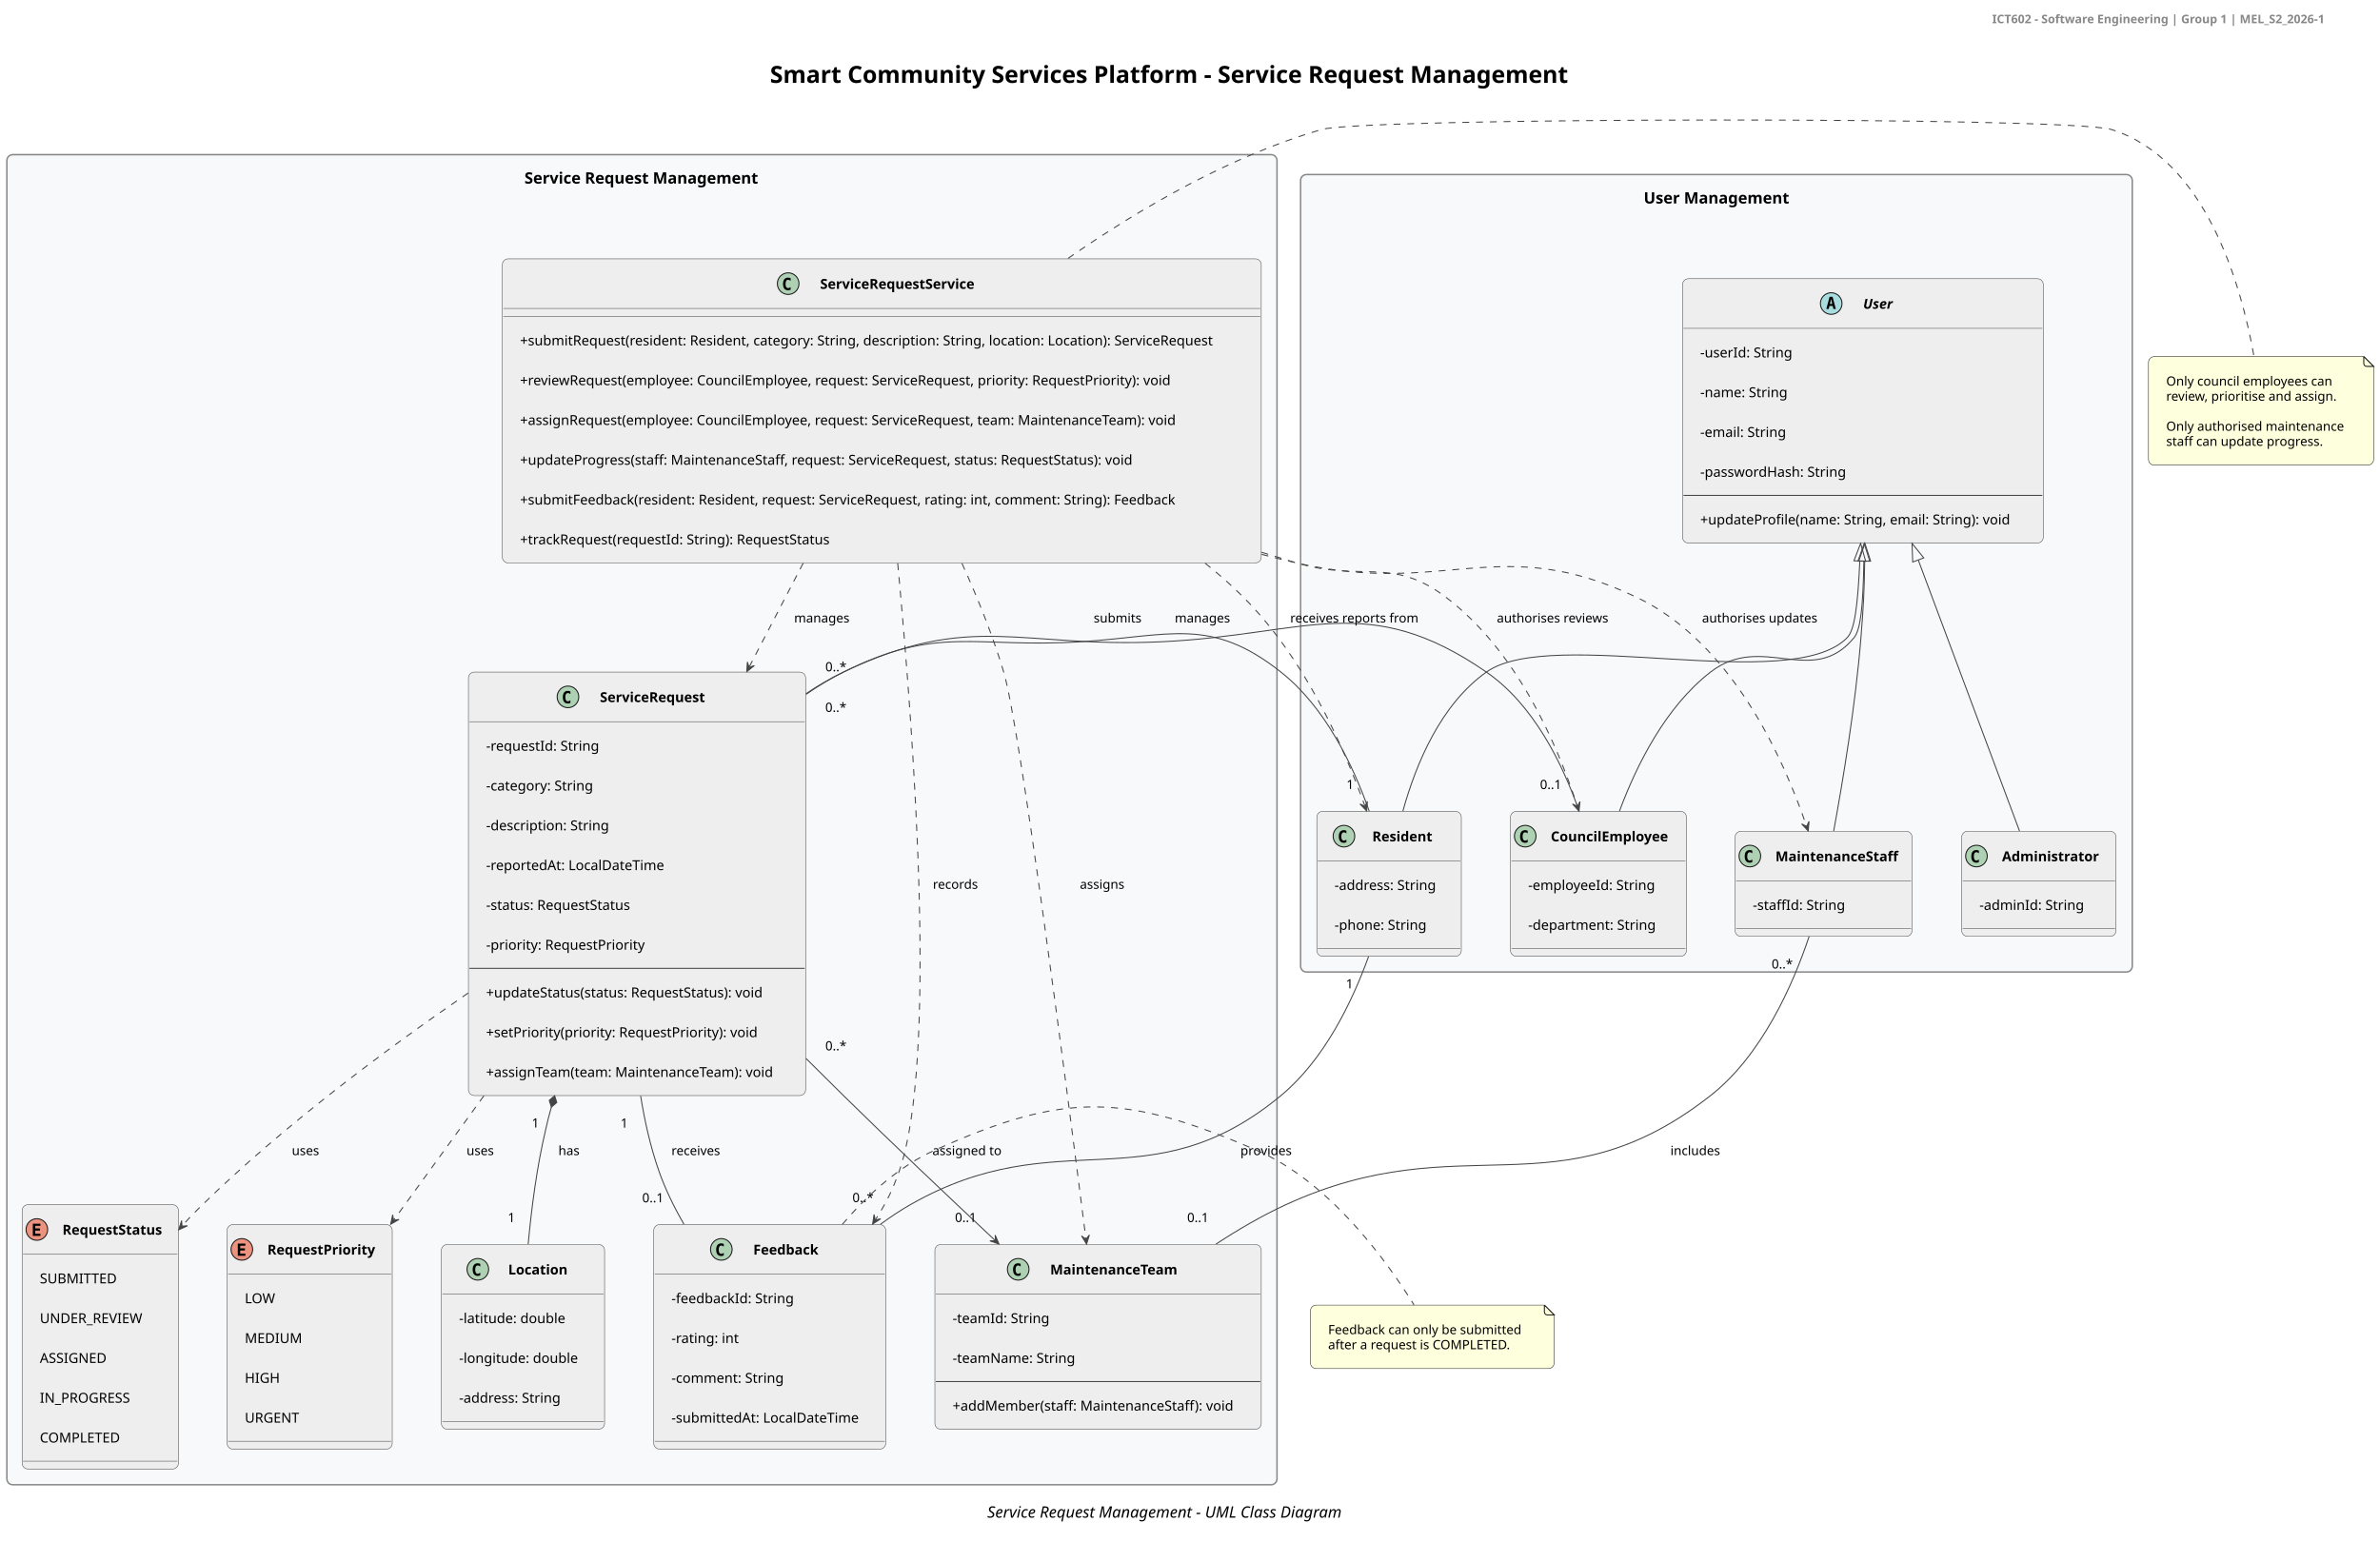
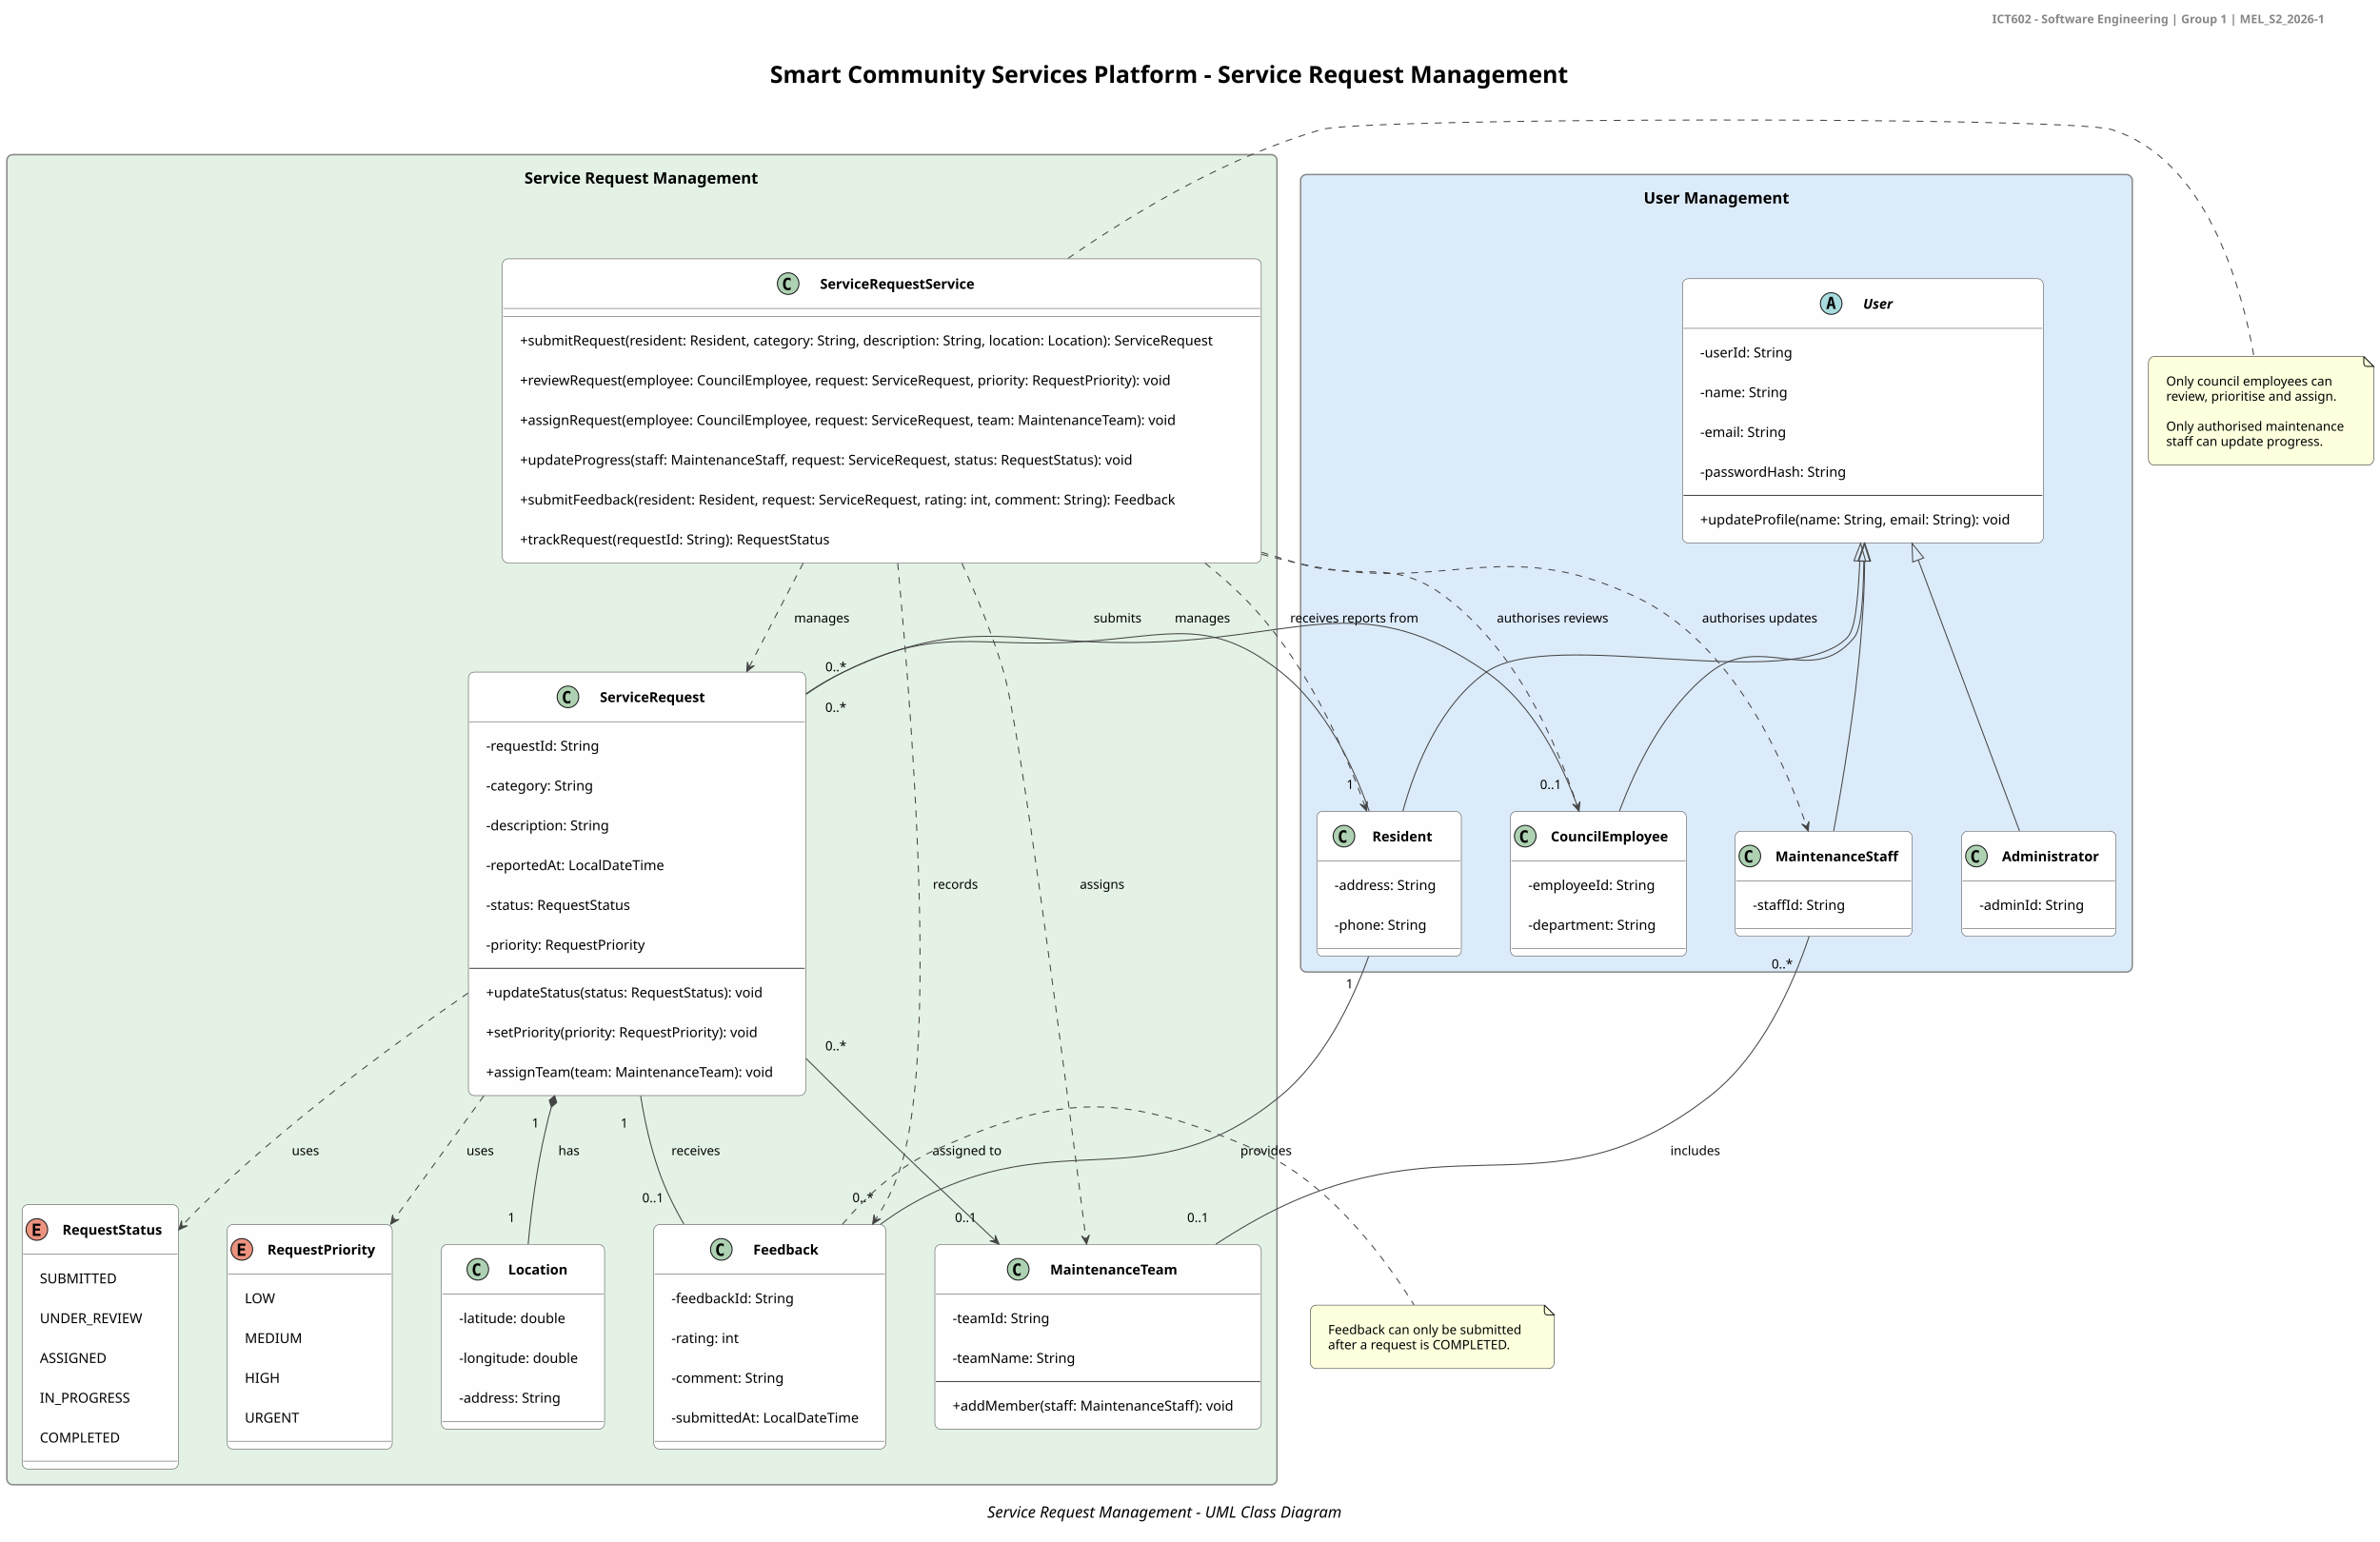
<svg xmlns="http://www.w3.org/2000/svg" contentStyleType="text/css" height="1568px" preserveAspectRatio="none" style="width:2421px;height:1568px;background:#FFFFFF;" version="1.1" viewBox="0 0 2421 1568" width="2421px" zoomAndPan="magnify">
  <defs />
  <g>
    <text fill="#888888" font-family="sans-serif" font-size="12" font-weight="bold" lengthAdjust="spacing" textLength="369" x="2026.5" y="23.602">ICT602 - Software Engineering | Group 1 | MEL_S2_2026-1</text>
    <text fill="#000000" font-family="sans-serif" font-size="24" font-weight="bold" lengthAdjust="spacing" textLength="841" x="783.25" y="84.336">Smart Community Services Platform - Service Request Management</text>
    <g id="cluster_User Management">
-       <rect fill="#F8F9FA" height="811.35" rx="6" ry="6" style="stroke:#888888;stroke-width:1.5;" width="846" x="1323" y="177.568" />
+       <rect fill="#DCEBFA" height="811.35" rx="6" ry="6" style="stroke:#888888;stroke-width:1.5;" width="846" x="1323" y="177.568" />
      <text fill="#000000" font-family="sans-serif" font-size="16" font-weight="bold" lengthAdjust="spacing" textLength="148" x="1672" y="207.037">User Management</text>
    </g>
    <g id="cluster_Service Request Management">
-       <rect fill="#F8F9FA" height="1353.23" rx="6" ry="6" style="stroke:#888888;stroke-width:1.5;" width="1292" x="7" y="157.328" />
+       <rect fill="#E3F2E5" height="1353.23" rx="6" ry="6" style="stroke:#888888;stroke-width:1.5;" width="1292" x="7" y="157.328" />
      <text fill="#000000" font-family="sans-serif" font-size="16" font-weight="bold" lengthAdjust="spacing" textLength="239" x="533.5" y="186.797">Service Request Management</text>
    </g>
    <g id="elem_User">
-       <rect codeLine="3" fill="#EEEEEE" height="268.93" id="User" rx="6" ry="6" style="stroke:#444444;stroke-width:0.5;" width="367" x="1711.5" y="283.568" />
+       <rect codeLine="3" fill="#FEFEFE" height="268.93" id="User" rx="6" ry="6" style="stroke:#444444;stroke-width:0.5;" width="367" x="1711.5" y="283.568" />
      <ellipse cx="1862.75" cy="308.813" fill="#A9DCDF" rx="11" ry="11" style="stroke:#181818;stroke-width:1.0;" />
      <path d="M1862.613,304.161 L1861.459,309.233 L1863.775,309.233 Z M1861.119,301.92 L1864.116,301.92 L1867.461,314.313 L1865.012,314.313 L1864.248,311.25 L1860.97,311.25 L1860.223,314.313 L1857.774,314.313 Z " fill="#000000" />
      <text fill="#000000" font-family="sans-serif" font-size="14" font-style="italic" font-weight="bold" lengthAdjust="spacing" textLength="32" x="1895.25" y="314.104">User</text>
      <line style="stroke:#444444;stroke-width:0.5;" x1="1712.5" x2="2077.5" y1="334.057" y2="334.057" />
      <text fill="#000000" font-family="sans-serif" font-size="14" lengthAdjust="spacing" textLength="100" x="1729.5" y="363.592">-userId: String</text>
      <text fill="#000000" font-family="sans-serif" font-size="14" lengthAdjust="spacing" textLength="95" x="1729.5" y="404.08">-name: String</text>
      <text fill="#000000" font-family="sans-serif" font-size="14" lengthAdjust="spacing" textLength="94" x="1729.5" y="444.568">-email: String</text>
      <text fill="#000000" font-family="sans-serif" font-size="14" lengthAdjust="spacing" textLength="157" x="1729.5" y="485.057">-passwordHash: String</text>
      <line style="stroke:#444444;stroke-width:1.0;" x1="1712.5" x2="2077.5" y1="504.01" y2="504.01" />
      <text fill="#000000" font-family="sans-serif" font-size="14" lengthAdjust="spacing" textLength="331" x="1729.5" y="533.545">+updateProfile(name: String, email: String): void</text>
    </g>
    <g id="elem_Resident">
-       <rect codeLine="12" fill="#EEEEEE" height="147.465" id="Resident" rx="6" ry="6" style="stroke:#444444;stroke-width:0.5;" width="147" x="1339.5" y="825.458" />
+       <rect codeLine="12" fill="#FEFEFE" height="147.465" id="Resident" rx="6" ry="6" style="stroke:#444444;stroke-width:0.5;" width="147" x="1339.5" y="825.458" />
      <ellipse cx="1367.1" cy="850.703" fill="#ADD1B2" rx="11" ry="11" style="stroke:#181818;stroke-width:1.0;" />
      <path d="M1369.573,856.846 Q1368.992,857.144 1368.353,857.294 Q1367.714,857.443 1367.008,857.443 Q1364.501,857.443 1363.181,855.791 Q1361.862,854.14 1361.862,851.019 Q1361.862,847.889 1363.181,846.237 Q1364.501,844.585 1367.008,844.585 Q1367.714,844.585 1368.361,844.735 Q1369.009,844.884 1369.573,845.183 L1369.573,847.906 Q1368.942,847.325 1368.349,847.055 Q1367.755,846.785 1367.124,846.785 Q1365.78,846.785 1365.095,847.852 Q1364.41,848.918 1364.41,851.019 Q1364.41,853.11 1365.095,854.177 Q1365.78,855.244 1367.124,855.244 Q1367.755,855.244 1368.349,854.974 Q1368.942,854.704 1369.573,854.123 Z " fill="#000000" />
      <text fill="#000000" font-family="sans-serif" font-size="14" font-weight="bold" lengthAdjust="spacing" textLength="63" x="1395.9" y="855.994">Resident</text>
      <line style="stroke:#444444;stroke-width:0.5;" x1="1340.5" x2="1485.5" y1="875.947" y2="875.947" />
      <text fill="#000000" font-family="sans-serif" font-size="14" lengthAdjust="spacing" textLength="111" x="1357.5" y="905.482">-address: String</text>
      <text fill="#000000" font-family="sans-serif" font-size="14" lengthAdjust="spacing" textLength="101" x="1357.5" y="945.97">-phone: String</text>
      <line style="stroke:#444444;stroke-width:0.5;" x1="1340.5" x2="1485.5" y1="964.923" y2="964.923" />
    </g>
    <g id="elem_CouncilEmployee">
-       <rect codeLine="17" fill="#EEEEEE" height="147.465" id="CouncilEmployee" rx="6" ry="6" style="stroke:#444444;stroke-width:0.5;" width="179" x="1536.5" y="825.458" />
+       <rect codeLine="17" fill="#FEFEFE" height="147.465" id="CouncilEmployee" rx="6" ry="6" style="stroke:#444444;stroke-width:0.5;" width="179" x="1536.5" y="825.458" />
      <ellipse cx="1551.5" cy="850.703" fill="#ADD1B2" rx="11" ry="11" style="stroke:#181818;stroke-width:1.0;" />
      <path d="M1553.973,856.846 Q1553.392,857.144 1552.753,857.294 Q1552.114,857.443 1551.408,857.443 Q1548.901,857.443 1547.582,855.791 Q1546.262,854.14 1546.262,851.019 Q1546.262,847.889 1547.582,846.237 Q1548.901,844.585 1551.408,844.585 Q1552.114,844.585 1552.761,844.735 Q1553.409,844.884 1553.973,845.183 L1553.973,847.906 Q1553.342,847.325 1552.749,847.055 Q1552.155,846.785 1551.524,846.785 Q1550.18,846.785 1549.495,847.852 Q1548.81,848.918 1548.81,851.019 Q1548.81,853.11 1549.495,854.177 Q1550.18,855.244 1551.524,855.244 Q1552.155,855.244 1552.749,854.974 Q1553.342,854.704 1553.973,854.123 Z " fill="#000000" />
      <text fill="#000000" font-family="sans-serif" font-size="14" font-weight="bold" lengthAdjust="spacing" textLength="123" x="1577.5" y="855.994">CouncilEmployee</text>
      <line style="stroke:#444444;stroke-width:0.5;" x1="1537.5" x2="1714.5" y1="875.947" y2="875.947" />
      <text fill="#000000" font-family="sans-serif" font-size="14" lengthAdjust="spacing" textLength="136" x="1554.5" y="905.482">-employeeId: String</text>
      <text fill="#000000" font-family="sans-serif" font-size="14" lengthAdjust="spacing" textLength="137" x="1554.5" y="945.97">-department: String</text>
      <line style="stroke:#444444;stroke-width:0.5;" x1="1537.5" x2="1714.5" y1="964.923" y2="964.923" />
    </g>
    <g id="elem_MaintenanceStaff">
-       <rect codeLine="22" fill="#EEEEEE" height="106.977" id="MaintenanceStaff" rx="6" ry="6" style="stroke:#444444;stroke-width:0.5;" width="180" x="1765" y="845.698" />
+       <rect codeLine="22" fill="#FEFEFE" height="106.977" id="MaintenanceStaff" rx="6" ry="6" style="stroke:#444444;stroke-width:0.5;" width="180" x="1765" y="845.698" />
      <ellipse cx="1780" cy="870.943" fill="#ADD1B2" rx="11" ry="11" style="stroke:#181818;stroke-width:1.0;" />
      <path d="M1782.473,877.086 Q1781.892,877.385 1781.253,877.534 Q1780.614,877.683 1779.908,877.683 Q1777.401,877.683 1776.082,876.031 Q1774.762,874.38 1774.762,871.259 Q1774.762,868.129 1776.082,866.477 Q1777.401,864.825 1779.908,864.825 Q1780.614,864.825 1781.261,864.975 Q1781.909,865.124 1782.473,865.423 L1782.473,868.146 Q1781.842,867.565 1781.249,867.295 Q1780.655,867.025 1780.024,867.025 Q1778.68,867.025 1777.995,868.092 Q1777.31,869.158 1777.31,871.259 Q1777.31,873.35 1777.995,874.417 Q1778.68,875.484 1780.024,875.484 Q1780.655,875.484 1781.249,875.214 Q1781.842,874.944 1782.473,874.363 Z " fill="#000000" />
      <text fill="#000000" font-family="sans-serif" font-size="14" font-weight="bold" lengthAdjust="spacing" textLength="124" x="1806" y="876.234">MaintenanceStaff</text>
      <line style="stroke:#444444;stroke-width:0.5;" x1="1766" x2="1944" y1="896.187" y2="896.187" />
      <text fill="#000000" font-family="sans-serif" font-size="14" lengthAdjust="spacing" textLength="100" x="1783" y="925.722">-staffId: String</text>
      <line style="stroke:#444444;stroke-width:0.5;" x1="1766" x2="1944" y1="944.675" y2="944.675" />
    </g>
    <g id="elem_Administrator">
-       <rect codeLine="26" fill="#EEEEEE" height="106.977" id="Administrator" rx="6" ry="6" style="stroke:#444444;stroke-width:0.5;" width="157" x="1995.5" y="845.698" />
+       <rect codeLine="26" fill="#FEFEFE" height="106.977" id="Administrator" rx="6" ry="6" style="stroke:#444444;stroke-width:0.5;" width="157" x="1995.5" y="845.698" />
      <ellipse cx="2010.5" cy="870.943" fill="#ADD1B2" rx="11" ry="11" style="stroke:#181818;stroke-width:1.0;" />
      <path d="M2012.973,877.086 Q2012.392,877.385 2011.753,877.534 Q2011.114,877.683 2010.408,877.683 Q2007.901,877.683 2006.582,876.031 Q2005.262,874.38 2005.262,871.259 Q2005.262,868.129 2006.582,866.477 Q2007.901,864.825 2010.408,864.825 Q2011.114,864.825 2011.761,864.975 Q2012.409,865.124 2012.973,865.423 L2012.973,868.146 Q2012.342,867.565 2011.749,867.295 Q2011.155,867.025 2010.524,867.025 Q2009.18,867.025 2008.495,868.092 Q2007.81,869.158 2007.81,871.259 Q2007.81,873.35 2008.495,874.417 Q2009.18,875.484 2010.524,875.484 Q2011.155,875.484 2011.749,875.214 Q2012.342,874.944 2012.973,874.363 Z " fill="#000000" />
      <text fill="#000000" font-family="sans-serif" font-size="14" font-weight="bold" lengthAdjust="spacing" textLength="101" x="2036.5" y="876.234">Administrator</text>
      <line style="stroke:#444444;stroke-width:0.5;" x1="1996.5" x2="2151.5" y1="896.187" y2="896.187" />
      <text fill="#000000" font-family="sans-serif" font-size="14" lengthAdjust="spacing" textLength="113" x="2013.5" y="925.722">-adminId: String</text>
      <line style="stroke:#444444;stroke-width:0.5;" x1="1996.5" x2="2151.5" y1="944.675" y2="944.675" />
    </g>
    <g id="elem_ServiceRequest">
-       <rect codeLine="3" fill="#EEEEEE" height="430.883" id="ServiceRequest" rx="6" ry="6" style="stroke:#444444;stroke-width:0.5;" width="343" x="476.5" y="683.748" />
+       <rect codeLine="3" fill="#FEFEFE" height="430.883" id="ServiceRequest" rx="6" ry="6" style="stroke:#444444;stroke-width:0.5;" width="343" x="476.5" y="683.748" />
      <ellipse cx="577.75" cy="708.993" fill="#ADD1B2" rx="11" ry="11" style="stroke:#181818;stroke-width:1.0;" />
      <path d="M580.223,715.136 Q579.642,715.434 579.003,715.584 Q578.364,715.733 577.658,715.733 Q575.151,715.733 573.832,714.081 Q572.512,712.43 572.512,709.308 Q572.512,706.179 573.832,704.527 Q575.151,702.875 577.658,702.875 Q578.364,702.875 579.011,703.025 Q579.659,703.174 580.223,703.473 L580.223,706.196 Q579.592,705.615 578.999,705.345 Q578.405,705.075 577.774,705.075 Q576.43,705.075 575.745,706.142 Q575.06,707.208 575.06,709.308 Q575.06,711.4 575.745,712.467 Q576.43,713.534 577.774,713.534 Q578.405,713.534 578.999,713.264 Q579.592,712.994 580.223,712.413 Z " fill="#000000" />
      <text fill="#000000" font-family="sans-serif" font-size="14" font-weight="bold" lengthAdjust="spacing" textLength="108" x="610.25" y="714.284">ServiceRequest</text>
      <line style="stroke:#444444;stroke-width:0.5;" x1="477.5" x2="818.5" y1="734.237" y2="734.237" />
      <text fill="#000000" font-family="sans-serif" font-size="14" lengthAdjust="spacing" textLength="122" x="494.5" y="763.772">-requestId: String</text>
      <text fill="#000000" font-family="sans-serif" font-size="14" lengthAdjust="spacing" textLength="116" x="494.5" y="804.26">-category: String</text>
      <text fill="#000000" font-family="sans-serif" font-size="14" lengthAdjust="spacing" textLength="134" x="494.5" y="844.748">-description: String</text>
      <text fill="#000000" font-family="sans-serif" font-size="14" lengthAdjust="spacing" textLength="191" x="494.5" y="885.237">-reportedAt: LocalDateTime</text>
      <text fill="#000000" font-family="sans-serif" font-size="14" lengthAdjust="spacing" textLength="154" x="494.5" y="925.725">-status: RequestStatus</text>
      <text fill="#000000" font-family="sans-serif" font-size="14" lengthAdjust="spacing" textLength="170" x="494.5" y="966.213">-priority: RequestPriority</text>
      <line style="stroke:#444444;stroke-width:1.0;" x1="477.5" x2="818.5" y1="985.166" y2="985.166" />
      <text fill="#000000" font-family="sans-serif" font-size="14" lengthAdjust="spacing" textLength="294" x="494.5" y="1014.702">+updateStatus(status: RequestStatus): void</text>
      <text fill="#000000" font-family="sans-serif" font-size="14" lengthAdjust="spacing" textLength="289" x="494.5" y="1055.19">+setPriority(priority: RequestPriority): void</text>
      <text fill="#000000" font-family="sans-serif" font-size="14" lengthAdjust="spacing" textLength="307" x="494.5" y="1095.678">+assignTeam(team: MaintenanceTeam): void</text>
    </g>
    <g id="elem_Location">
-       <rect codeLine="16" fill="#EEEEEE" height="187.953" id="Location" rx="6" ry="6" style="stroke:#444444;stroke-width:0.5;" width="166" x="449" y="1266.118" />
+       <rect codeLine="16" fill="#FEFEFE" height="187.953" id="Location" rx="6" ry="6" style="stroke:#444444;stroke-width:0.5;" width="166" x="449" y="1266.118" />
      <ellipse cx="486.05" cy="1291.363" fill="#ADD1B2" rx="11" ry="11" style="stroke:#181818;stroke-width:1.0;" />
      <path d="M488.523,1297.506 Q487.942,1297.804 487.303,1297.954 Q486.664,1298.103 485.958,1298.103 Q483.451,1298.103 482.132,1296.451 Q480.812,1294.8 480.812,1291.678 Q480.812,1288.549 482.132,1286.897 Q483.451,1285.245 485.958,1285.245 Q486.664,1285.245 487.311,1285.395 Q487.959,1285.544 488.523,1285.843 L488.523,1288.566 Q487.892,1287.985 487.299,1287.715 Q486.705,1287.445 486.074,1287.445 Q484.73,1287.445 484.045,1288.512 Q483.36,1289.578 483.36,1291.678 Q483.36,1293.77 484.045,1294.837 Q484.73,1295.904 486.074,1295.904 Q486.705,1295.904 487.299,1295.634 Q487.892,1295.364 488.523,1294.783 Z " fill="#000000" />
      <text fill="#000000" font-family="sans-serif" font-size="14" font-weight="bold" lengthAdjust="spacing" textLength="61" x="516.95" y="1296.654">Location</text>
      <line style="stroke:#444444;stroke-width:0.5;" x1="450" x2="614" y1="1316.607" y2="1316.607" />
      <text fill="#000000" font-family="sans-serif" font-size="14" lengthAdjust="spacing" textLength="116" x="467" y="1346.142">-latitude: double</text>
      <text fill="#000000" font-family="sans-serif" font-size="14" lengthAdjust="spacing" textLength="130" x="467" y="1386.63">-longitude: double</text>
      <text fill="#000000" font-family="sans-serif" font-size="14" lengthAdjust="spacing" textLength="111" x="467" y="1427.118">-address: String</text>
      <line style="stroke:#444444;stroke-width:0.5;" x1="450" x2="614" y1="1446.072" y2="1446.072" />
    </g>
    <g id="elem_MaintenanceTeam">
-       <rect codeLine="22" fill="#EEEEEE" height="187.953" id="MaintenanceTeam" rx="6" ry="6" style="stroke:#444444;stroke-width:0.5;" width="332" x="951" y="1266.118" />
+       <rect codeLine="22" fill="#FEFEFE" height="187.953" id="MaintenanceTeam" rx="6" ry="6" style="stroke:#444444;stroke-width:0.5;" width="332" x="951" y="1266.118" />
      <ellipse cx="1035.75" cy="1291.363" fill="#ADD1B2" rx="11" ry="11" style="stroke:#181818;stroke-width:1.0;" />
      <path d="M1038.223,1297.506 Q1037.642,1297.804 1037.003,1297.954 Q1036.364,1298.103 1035.658,1298.103 Q1033.151,1298.103 1031.832,1296.451 Q1030.512,1294.8 1030.512,1291.678 Q1030.512,1288.549 1031.832,1286.897 Q1033.151,1285.245 1035.658,1285.245 Q1036.364,1285.245 1037.011,1285.395 Q1037.659,1285.544 1038.223,1285.843 L1038.223,1288.566 Q1037.592,1287.985 1036.999,1287.715 Q1036.405,1287.445 1035.774,1287.445 Q1034.43,1287.445 1033.745,1288.512 Q1033.06,1289.578 1033.06,1291.678 Q1033.06,1293.77 1033.745,1294.837 Q1034.43,1295.904 1035.774,1295.904 Q1036.405,1295.904 1036.999,1295.634 Q1037.592,1295.364 1038.223,1294.783 Z " fill="#000000" />
      <text fill="#000000" font-family="sans-serif" font-size="14" font-weight="bold" lengthAdjust="spacing" textLength="130" x="1068.25" y="1296.654">MaintenanceTeam</text>
      <line style="stroke:#444444;stroke-width:0.5;" x1="952" x2="1282" y1="1316.607" y2="1316.607" />
      <text fill="#000000" font-family="sans-serif" font-size="14" lengthAdjust="spacing" textLength="104" x="969" y="1346.142">-teamId: String</text>
      <text fill="#000000" font-family="sans-serif" font-size="14" lengthAdjust="spacing" textLength="130" x="969" y="1386.63">-teamName: String</text>
      <line style="stroke:#444444;stroke-width:1.0;" x1="952" x2="1282" y1="1405.583" y2="1405.583" />
      <text fill="#000000" font-family="sans-serif" font-size="14" lengthAdjust="spacing" textLength="296" x="969" y="1435.118">+addMember(staff: MaintenanceStaff): void</text>
    </g>
    <g id="elem_Feedback">
-       <rect codeLine="29" fill="#EEEEEE" height="228.441" id="Feedback" rx="6" ry="6" style="stroke:#444444;stroke-width:0.5;" width="236" x="665" y="1245.868" />
+       <rect codeLine="29" fill="#FEFEFE" height="228.441" id="Feedback" rx="6" ry="6" style="stroke:#444444;stroke-width:0.5;" width="236" x="665" y="1245.868" />
      <ellipse cx="733.75" cy="1271.113" fill="#ADD1B2" rx="11" ry="11" style="stroke:#181818;stroke-width:1.0;" />
      <path d="M736.223,1277.256 Q735.642,1277.554 735.003,1277.704 Q734.364,1277.853 733.658,1277.853 Q731.151,1277.853 729.832,1276.201 Q728.512,1274.55 728.512,1271.428 Q728.512,1268.299 729.832,1266.647 Q731.151,1264.995 733.658,1264.995 Q734.364,1264.995 735.011,1265.145 Q735.659,1265.294 736.223,1265.593 L736.223,1268.316 Q735.592,1267.735 734.999,1267.465 Q734.405,1267.195 733.774,1267.195 Q732.43,1267.195 731.745,1268.262 Q731.06,1269.328 731.06,1271.428 Q731.06,1273.52 731.745,1274.587 Q732.43,1275.654 733.774,1275.654 Q734.405,1275.654 734.999,1275.384 Q735.592,1275.114 736.223,1274.533 Z " fill="#000000" />
      <text fill="#000000" font-family="sans-serif" font-size="14" font-weight="bold" lengthAdjust="spacing" textLength="66" x="766.25" y="1276.404">Feedback</text>
      <line style="stroke:#444444;stroke-width:0.5;" x1="666" x2="900" y1="1296.357" y2="1296.357" />
      <text fill="#000000" font-family="sans-serif" font-size="14" lengthAdjust="spacing" textLength="132" x="683" y="1325.892">-feedbackId: String</text>
      <text fill="#000000" font-family="sans-serif" font-size="14" lengthAdjust="spacing" textLength="75" x="683" y="1366.38">-rating: int</text>
      <text fill="#000000" font-family="sans-serif" font-size="14" lengthAdjust="spacing" textLength="121" x="683" y="1406.868">-comment: String</text>
      <text fill="#000000" font-family="sans-serif" font-size="14" lengthAdjust="spacing" textLength="200" x="683" y="1447.357">-submittedAt: LocalDateTime</text>
      <line style="stroke:#444444;stroke-width:0.5;" x1="666" x2="900" y1="1466.31" y2="1466.31" />
    </g>
    <g id="elem_ServiceRequestService">
-       <rect codeLine="36" fill="#EEEEEE" height="309.418" id="ServiceRequestService" rx="6" ry="6" style="stroke:#444444;stroke-width:0.5;" width="772" x="511" y="263.328" />
+       <rect codeLine="36" fill="#FEFEFE" height="309.418" id="ServiceRequestService" rx="6" ry="6" style="stroke:#444444;stroke-width:0.5;" width="772" x="511" y="263.328" />
      <ellipse cx="801.75" cy="288.573" fill="#ADD1B2" rx="11" ry="11" style="stroke:#181818;stroke-width:1.0;" />
      <path d="M804.223,294.716 Q803.642,295.014 803.003,295.164 Q802.364,295.313 801.658,295.313 Q799.151,295.313 797.832,293.661 Q796.512,292.01 796.512,288.889 Q796.512,285.759 797.832,284.107 Q799.151,282.455 801.658,282.455 Q802.364,282.455 803.011,282.605 Q803.659,282.754 804.223,283.053 L804.223,285.776 Q803.592,285.195 802.999,284.925 Q802.405,284.655 801.774,284.655 Q800.43,284.655 799.745,285.722 Q799.06,286.788 799.06,288.889 Q799.06,290.98 799.745,292.047 Q800.43,293.114 801.774,293.114 Q802.405,293.114 802.999,292.844 Q803.592,292.574 804.223,291.993 Z " fill="#000000" />
      <text fill="#000000" font-family="sans-serif" font-size="14" font-weight="bold" lengthAdjust="spacing" textLength="158" x="834.25" y="293.864">ServiceRequestService</text>
      <line style="stroke:#444444;stroke-width:0.5;" x1="512" x2="1282" y1="313.817" y2="313.817" />
      <line style="stroke:#444444;stroke-width:0.5;" x1="512" x2="1282" y1="321.817" y2="321.817" />
      <text fill="#000000" font-family="sans-serif" font-size="14" lengthAdjust="spacing" textLength="736" x="529" y="351.352">+submitRequest(resident: Resident, category: String, description: String, location: Location): ServiceRequest</text>
      <text fill="#000000" font-family="sans-serif" font-size="14" lengthAdjust="spacing" textLength="690" x="529" y="391.84">+reviewRequest(employee: CouncilEmployee, request: ServiceRequest, priority: RequestPriority): void</text>
      <text fill="#000000" font-family="sans-serif" font-size="14" lengthAdjust="spacing" textLength="695" x="529" y="432.328">+assignRequest(employee: CouncilEmployee, request: ServiceRequest, team: MaintenanceTeam): void</text>
      <text fill="#000000" font-family="sans-serif" font-size="14" lengthAdjust="spacing" textLength="647" x="529" y="472.817">+updateProgress(staff: MaintenanceStaff, request: ServiceRequest, status: RequestStatus): void</text>
      <text fill="#000000" font-family="sans-serif" font-size="14" lengthAdjust="spacing" textLength="696" x="529" y="513.305">+submitFeedback(resident: Resident, request: ServiceRequest, rating: int, comment: String): Feedback</text>
      <text fill="#000000" font-family="sans-serif" font-size="14" lengthAdjust="spacing" textLength="329" x="529" y="553.793">+trackRequest(requestId: String): RequestStatus</text>
    </g>
    <g id="elem_RequestStatus">
-       <rect codeLine="45" fill="#EEEEEE" height="268.93" id="RequestStatus" rx="6" ry="6" style="stroke:#444444;stroke-width:0.5;" width="159" x="22.5" y="1225.628" />
+       <rect codeLine="45" fill="#FEFEFE" height="268.93" id="RequestStatus" rx="6" ry="6" style="stroke:#444444;stroke-width:0.5;" width="159" x="22.5" y="1225.628" />
      <ellipse cx="37.5" cy="1250.873" fill="#EB937F" rx="11" ry="11" style="stroke:#181818;stroke-width:1.0;" />
      <path d="M41.114,1257.373 L33.395,1257.373 L33.395,1244.979 L41.114,1244.979 L41.114,1247.138 L35.843,1247.138 L35.843,1249.811 L40.616,1249.811 L40.616,1251.969 L35.843,1251.969 L35.843,1255.214 L41.114,1255.214 Z " fill="#000000" />
      <text fill="#000000" font-family="sans-serif" font-size="14" font-weight="bold" lengthAdjust="spacing" textLength="103" x="63.5" y="1256.164">RequestStatus</text>
      <line style="stroke:#444444;stroke-width:0.5;" x1="23.5" x2="180.5" y1="1276.117" y2="1276.117" />
      <text fill="#000000" font-family="sans-serif" font-size="14" lengthAdjust="spacing" textLength="78" x="40.5" y="1305.652">SUBMITTED</text>
      <text fill="#000000" font-family="sans-serif" font-size="14" lengthAdjust="spacing" textLength="104" x="40.5" y="1346.14">UNDER_REVIEW</text>
      <text fill="#000000" font-family="sans-serif" font-size="14" lengthAdjust="spacing" textLength="68" x="40.5" y="1386.628">ASSIGNED</text>
      <text fill="#000000" font-family="sans-serif" font-size="14" lengthAdjust="spacing" textLength="92" x="40.5" y="1427.117">IN_PROGRESS</text>
      <text fill="#000000" font-family="sans-serif" font-size="14" lengthAdjust="spacing" textLength="83" x="40.5" y="1467.605">COMPLETED</text>
      <line style="stroke:#444444;stroke-width:0.5;" x1="23.5" x2="180.5" y1="1486.558" y2="1486.558" />
    </g>
    <g id="elem_RequestPriority">
-       <rect codeLine="53" fill="#EEEEEE" height="228.441" id="RequestPriority" rx="6" ry="6" style="stroke:#444444;stroke-width:0.5;" width="168" x="231" y="1245.868" />
+       <rect codeLine="53" fill="#FEFEFE" height="228.441" id="RequestPriority" rx="6" ry="6" style="stroke:#444444;stroke-width:0.5;" width="168" x="231" y="1245.868" />
      <ellipse cx="246" cy="1271.113" fill="#EB937F" rx="11" ry="11" style="stroke:#181818;stroke-width:1.0;" />
      <path d="M249.614,1277.613 L241.894,1277.613 L241.894,1265.219 L249.614,1265.219 L249.614,1267.378 L244.343,1267.378 L244.343,1270.051 L249.116,1270.051 L249.116,1272.209 L244.343,1272.209 L244.343,1275.454 L249.614,1275.454 Z " fill="#000000" />
      <text fill="#000000" font-family="sans-serif" font-size="14" font-weight="bold" lengthAdjust="spacing" textLength="112" x="272" y="1276.404">RequestPriority</text>
      <line style="stroke:#444444;stroke-width:0.5;" x1="232" x2="398" y1="1296.357" y2="1296.357" />
      <text fill="#000000" font-family="sans-serif" font-size="14" lengthAdjust="spacing" textLength="30" x="249" y="1325.892">LOW</text>
      <text fill="#000000" font-family="sans-serif" font-size="14" lengthAdjust="spacing" textLength="56" x="249" y="1366.38">MEDIUM</text>
      <text fill="#000000" font-family="sans-serif" font-size="14" lengthAdjust="spacing" textLength="34" x="249" y="1406.868">HIGH</text>
      <text fill="#000000" font-family="sans-serif" font-size="14" lengthAdjust="spacing" textLength="56" x="249" y="1447.357">URGENT</text>
      <line style="stroke:#444444;stroke-width:0.5;" x1="232" x2="398" y1="1466.31" y2="1466.31" />
    </g>
    <g id="elem_GMN35">
      <path d="M1333,1333.778 L1333,1386.399 A6,6 0 0 0 1339,1392.399 L1575,1392.399 A6,6 0 0 0 1581,1386.399 L1581,1337.778 L1571,1327.778 L1339,1327.778 A6,6 0 0 0 1333,1333.778 " fill="#FEFFDD" style="stroke:#181818;stroke-width:0.5;" />
      <path d="M1571,1327.778 L1571,1334.778 A3,3 0 0 0 1574,1337.778 L1581,1337.778 L1571,1327.778 " fill="#FEFFDD" style="stroke:#181818;stroke-width:1.0;" />
      <text fill="#000000" font-family="sans-serif" font-size="13" lengthAdjust="spacing" textLength="203" x="1351" y="1357.347">Feedback can only be submitted</text>
      <text fill="#000000" font-family="sans-serif" font-size="13" lengthAdjust="spacing" textLength="190" x="1351" y="1372.657">after a request is COMPLETED.</text>
    </g>
    <g id="elem_GMN38">
      <path d="M2185.5,368.758 L2185.5,467.311 A6,6 0 0 0 2191.5,473.311 L2408.5,473.311 A6,6 0 0 0 2414.5,467.311 L2414.5,372.758 L2404.5,362.758 L2191.5,362.758 A6,6 0 0 0 2185.5,368.758 " fill="#FEFFDD" style="stroke:#181818;stroke-width:0.5;" />
      <path d="M2404.5,362.758 L2404.5,369.758 A3,3 0 0 0 2407.5,372.758 L2414.5,372.758 L2404.5,362.758 " fill="#FEFFDD" style="stroke:#181818;stroke-width:1.0;" />
      <text fill="#000000" font-family="sans-serif" font-size="13" lengthAdjust="spacing" textLength="176" x="2203.5" y="392.327">Only council employees can</text>
      <text fill="#000000" font-family="sans-serif" font-size="13" lengthAdjust="spacing" textLength="181" x="2203.5" y="407.637">review, prioritise and assign.</text>
      <text fill="#000000" font-family="sans-serif" font-size="13" lengthAdjust="spacing" textLength="4" x="2203.5" y="422.948"> </text>
      <text fill="#000000" font-family="sans-serif" font-size="13" lengthAdjust="spacing" textLength="184" x="2203.5" y="438.258">Only authorised maintenance</text>
      <text fill="#000000" font-family="sans-serif" font-size="13" lengthAdjust="spacing" textLength="165" x="2203.5" y="453.569">staff can update progress.</text>
    </g>
    <g id="link_User_Resident">
      <path codeLine="31" d="M1891.859,570.819 C1889.729,616.909 1886.53,641.018 1879,648.748 C1821.81,707.408 1578.84,636.368 1512,683.748 C1465.59,716.648 1440.4,776.878 1427.07,825.148 " fill="none" id="User-backto-Resident" style="stroke:#444444;stroke-width:1.0;" />
      <polygon fill="none" points="1892.69,552.838,1885.865,570.542,1897.853,571.096,1892.69,552.838" style="stroke:#444444;stroke-width:1.0;" />
    </g>
    <g id="link_User_CouncilEmployee">
      <path codeLine="32" d="M1895.977,570.875 C1895.157,616.615 1892.81,640.458 1886,648.748 C1843.66,700.318 1792.77,642.898 1740,683.748 C1694.32,719.108 1664.89,778.028 1647.39,825.178 " fill="none" id="User-backto-CouncilEmployee" style="stroke:#444444;stroke-width:1.0;" />
      <polygon fill="none" points="1896.3,552.878,1889.978,570.768,1901.976,570.983,1896.3,552.878" style="stroke:#444444;stroke-width:1.0;" />
    </g>
    <g id="link_User_MaintenanceStaff">
      <path codeLine="33" d="M1896.816,570.787 C1896.406,602.297 1895.48,617.738 1893,648.748 C1887.53,717.078 1874.54,795.088 1865.28,845.398 " fill="none" id="User-backto-MaintenanceStaff" style="stroke:#444444;stroke-width:1.0;" />
      <polygon fill="none" points="1897.05,552.788,1890.816,570.709,1902.815,570.865,1897.05,552.788" style="stroke:#444444;stroke-width:1.0;" />
    </g>
    <g id="link_User_Administrator">
      <path codeLine="34" d="M1951.279,569.69 C1987.479,666.6 2028.18,775.538 2054.3,845.448 " fill="none" id="User-backto-Administrator" style="stroke:#444444;stroke-width:1.0;" />
      <polygon fill="none" points="1944.98,552.828,1945.658,571.79,1956.899,567.591,1944.98,552.828" style="stroke:#444444;stroke-width:1.0;" />
    </g>
    <g id="link_Resident_ServiceRequest">
      <path codeLine="65" d="M1392.78,825.158 C1376.15,777.968 1347.89,719.228 1303,683.748 C1231.24,627.018 1190.79,647.098 1099.5,652.898 C991.51,659.768 954.83,635.458 858,683.748 C844.91,690.268 832.18,697.948 819.87,706.448 " fill="none" id="Resident-ServiceRequest" style="stroke:#444444;stroke-width:1.0;" />
      <text fill="#000000" font-family="sans-serif" font-size="13" lengthAdjust="spacing" textLength="51" x="1112.5" y="633.317">submits</text>
      <text fill="#000000" font-family="sans-serif" font-size="13" lengthAdjust="spacing" textLength="8" x="1369.667" y="802.702">1</text>
      <text fill="#000000" font-family="sans-serif" font-size="13" lengthAdjust="spacing" textLength="22" x="839.482" y="724.256">0..*</text>
    </g>
    <g id="link_Resident_Feedback">
      <path codeLine="66" d="M1392.13,973.188 C1375.24,1019.868 1346.91,1078.268 1303,1114.628 C1168.47,1226.028 1077.7,1139.048 926,1225.628 C915.68,1231.518 905.5,1238.298 895.63,1245.598 " fill="none" id="Resident-Feedback" style="stroke:#444444;stroke-width:1.0;" />
      <text fill="#000000" font-family="sans-serif" font-size="13" lengthAdjust="spacing" textLength="54" x="1261.78" y="1175.197">provides</text>
      <text fill="#000000" font-family="sans-serif" font-size="13" lengthAdjust="spacing" textLength="8" x="1369.077" y="1005.512">1</text>
      <text fill="#000000" font-family="sans-serif" font-size="13" lengthAdjust="spacing" textLength="22" x="867.092" y="1223.011">0..*</text>
    </g>
    <g id="link_ServiceRequest_Location">
      <path codeLine="68" d="M560.88,1126.337 C557.5,1138.037 557.72,1138.158 555,1149.628 C546.1,1187.088 540.64,1229.158 537.28,1265.708 " fill="none" id="ServiceRequest-backto-Location" style="stroke:#444444;stroke-width:1.0;" />
      <polygon fill="#444444" points="564.21,1114.808,558.702,1119.463,560.88,1126.337,566.388,1121.683,564.21,1114.808" style="stroke:#444444;stroke-width:1.0;" />
      <text fill="#000000" font-family="sans-serif" font-size="13" lengthAdjust="spacing" textLength="22" x="568" y="1175.197">has</text>
      <text fill="#000000" font-family="sans-serif" font-size="13" lengthAdjust="spacing" textLength="8" x="540.936" y="1147.097">1</text>
      <text fill="#000000" font-family="sans-serif" font-size="13" lengthAdjust="spacing" textLength="8" x="516.526" y="1243.28">1</text>
    </g>
    <g id="link_ServiceRequest_MaintenanceTeam">
      <path codeLine="70" d="M819.92,1076.858 C832.75,1089.698 845.54,1102.398 858,1114.628 C909.51,1165.198 963.529,1216.389 1011.819,1261.579 " fill="none" id="ServiceRequest-to-MaintenanceTeam" style="stroke:#444444;stroke-width:1.0;" />
      <polygon fill="#444444" points="1016.2,1265.678,1012.362,1256.608,1012.549,1262.262,1006.895,1262.449,1016.2,1265.678" style="stroke:#444444;stroke-width:1.0;" />
      <text fill="#000000" font-family="sans-serif" font-size="13" lengthAdjust="spacing" textLength="73" x="948.45" y="1175.197">assigned to</text>
      <text fill="#000000" font-family="sans-serif" font-size="13" lengthAdjust="spacing" textLength="22" x="839.534" y="1068.611">0..*</text>
      <text fill="#000000" font-family="sans-serif" font-size="13" lengthAdjust="spacing" textLength="24" x="971.425" y="1243.248">0..1</text>
    </g>
    <g id="link_ServiceRequest_Feedback">
      <path codeLine="71" d="M651.68,1114.918 C655.79,1140.838 661.69,1166.618 670,1190.628 C676.45,1209.268 685.49,1227.808 695.67,1245.408 " fill="none" id="ServiceRequest-Feedback" style="stroke:#444444;stroke-width:1.0;" />
      <text fill="#000000" font-family="sans-serif" font-size="13" lengthAdjust="spacing" textLength="51" x="683" y="1175.197">receives</text>
      <text fill="#000000" font-family="sans-serif" font-size="13" lengthAdjust="spacing" textLength="8" x="631.276" y="1147.21">1</text>
      <text fill="#000000" font-family="sans-serif" font-size="13" lengthAdjust="spacing" textLength="24" x="653.234" y="1223.228">0..1</text>
    </g>
    <g id="link_MaintenanceTeam_MaintenanceStaff">
      <path codeLine="73" d="M1236.89,1265.748 C1259.66,1250.828 1283.92,1236.688 1308,1225.628 C1488.13,1142.858 1584.01,1236.958 1740,1114.628 C1792.36,1073.568 1823.82,1001.868 1840.28,952.758 " fill="none" id="MaintenanceTeam-MaintenanceStaff" style="stroke:#444444;stroke-width:1.0;" />
      <text fill="#000000" font-family="sans-serif" font-size="13" lengthAdjust="spacing" textLength="53" x="1699.19" y="1175.197">includes</text>
      <text fill="#000000" font-family="sans-serif" font-size="13" lengthAdjust="spacing" textLength="24" x="1207.632" y="1243.323">0..1</text>
      <text fill="#000000" font-family="sans-serif" font-size="13" lengthAdjust="spacing" textLength="22" x="1802.154" y="985.336">0..*</text>
    </g>
    <g id="link_CouncilEmployee_ServiceRequest">
      <path codeLine="74" d="M1606.3,825.198 C1589.44,776.918 1560.07,716.908 1512,683.748 C1390.75,600.098 1329.14,645.918 1182,652.898 C1037.51,659.768 988.47,621.278 858,683.748 C844.93,690.008 832.22,697.438 819.95,705.718 " fill="none" id="CouncilEmployee-ServiceRequest" style="stroke:#444444;stroke-width:1.0;" />
      <text fill="#000000" font-family="sans-serif" font-size="13" lengthAdjust="spacing" textLength="56" x="1195" y="633.317">manages</text>
      <text fill="#000000" font-family="sans-serif" font-size="13" lengthAdjust="spacing" textLength="24" x="1566.544" y="802.746">0..1</text>
      <text fill="#000000" font-family="sans-serif" font-size="13" lengthAdjust="spacing" textLength="22" x="839.565" y="682.974">0..*</text>
    </g>
    <g id="link_ServiceRequest_RequestStatus">
      <path codeLine="76" d="M476.23,1010.258 C390.62,1069.068 288.12,1145.718 206,1225.628 C197.79,1233.618 193.637,1237.767 185.767,1246.697 " fill="none" id="ServiceRequest-to-RequestStatus" style="stroke:#444444;stroke-width:1.0;stroke-dasharray:7.0,7.0;" />
      <polygon fill="#444444" points="181.8,1251.198,190.751,1247.091,185.106,1247.447,184.75,1241.802,181.8,1251.198" style="stroke:#444444;stroke-width:1.0;" />
      <text fill="#000000" font-family="sans-serif" font-size="13" lengthAdjust="spacing" textLength="29" x="296.87" y="1175.197">uses</text>
    </g>
    <g id="link_ServiceRequest_RequestPriority">
      <path codeLine="77" d="M492.22,1114.858 C459.47,1159.998 429.684,1201.042 400.914,1240.692 " fill="none" id="ServiceRequest-to-RequestPriority" style="stroke:#444444;stroke-width:1.0;stroke-dasharray:7.0,7.0;" />
      <polygon fill="#444444" points="397.39,1245.548,405.913,1240.613,400.326,1241.502,399.438,1235.915,397.39,1245.548" style="stroke:#444444;stroke-width:1.0;" />
      <text fill="#000000" font-family="sans-serif" font-size="13" lengthAdjust="spacing" textLength="29" x="474.56" y="1175.197">uses</text>
    </g>
    <g id="link_ServiceRequestService_ServiceRequest">
      <path codeLine="83" d="M817.02,572.948 C798.74,608.118 781.757,640.795 762.427,677.985 " fill="none" id="ServiceRequestService-to-ServiceRequest" style="stroke:#444444;stroke-width:1.0;stroke-dasharray:7.0,7.0;" />
      <polygon fill="#444444" points="759.66,683.308,767.36,677.168,761.966,678.872,760.261,673.478,759.66,683.308" style="stroke:#444444;stroke-width:1.0;" />
      <text fill="#000000" font-family="sans-serif" font-size="13" lengthAdjust="spacing" textLength="56" x="807.8" y="633.317">manages</text>
    </g>
    <g id="link_ServiceRequestService_Resident">
      <path codeLine="84" d="M1225.92,573.018 C1239.71,583.978 1252.83,595.548 1265,607.748 C1326.25,669.148 1365.168,755.473 1388.178,819.413 " fill="none" id="ServiceRequestService-to-Resident" style="stroke:#444444;stroke-width:1.0;stroke-dasharray:7.0,7.0;" />
      <polygon fill="#444444" points="1390.21,825.058,1390.926,815.236,1388.517,820.354,1383.399,817.944,1390.21,825.058" style="stroke:#444444;stroke-width:1.0;" />
      <text fill="#000000" font-family="sans-serif" font-size="13" lengthAdjust="spacing" textLength="134" x="1312.41" y="633.317">receives reports from</text>
    </g>
    <g id="link_ServiceRequestService_CouncilEmployee">
      <path codeLine="85" d="M1283.29,561.858 C1295.3,565.618 1307.22,569.258 1319,572.748 C1385.47,592.428 1415.86,565.728 1471,607.748 C1542.14,661.958 1582.355,752.739 1604.325,819.539 " fill="none" id="ServiceRequestService-to-CouncilEmployee" style="stroke:#444444;stroke-width:1.0;stroke-dasharray:7.0,7.0;" />
      <polygon fill="#444444" points="1606.2,825.238,1607.188,815.439,1604.638,820.489,1599.588,817.939,1606.2,825.238" style="stroke:#444444;stroke-width:1.0;" />
      <text fill="#000000" font-family="sans-serif" font-size="13" lengthAdjust="spacing" textLength="117" x="1522.6" y="633.317">authorises reviews</text>
    </g>
    <g id="link_ServiceRequestService_MaintenanceStaff">
      <path codeLine="86" d="M1283.35,563.978 C1295.32,567.118 1307.22,570.048 1319,572.748 C1469.66,607.238 1525.58,541.018 1665,607.748 C1761.2,653.788 1813.252,769.333 1837.422,839.763 " fill="none" id="ServiceRequestService-to-MaintenanceStaff" style="stroke:#444444;stroke-width:1.0;stroke-dasharray:7.0,7.0;" />
      <polygon fill="#444444" points="1839.37,845.438,1840.232,835.627,1837.747,840.709,1832.665,838.224,1839.37,845.438" style="stroke:#444444;stroke-width:1.0;" />
      <text fill="#000000" font-family="sans-serif" font-size="13" lengthAdjust="spacing" textLength="120" x="1731.35" y="633.317">authorises updates</text>
    </g>
    <g id="link_ServiceRequestService_MaintenanceTeam">
      <path codeLine="87" d="M978.52,573.138 C994.68,608.688 1010.02,646.908 1021,683.748 C1037.3,738.438 1082.726,1087.676 1104.546,1259.846 " fill="none" id="ServiceRequestService-to-MaintenanceTeam" style="stroke:#444444;stroke-width:1.0;stroke-dasharray:7.0,7.0;" />
      <polygon fill="#444444" points="1105.3,1265.798,1108.137,1256.367,1104.671,1260.838,1100.2,1257.373,1105.3,1265.798" style="stroke:#444444;stroke-width:1.0;" />
      <text fill="#000000" font-family="sans-serif" font-size="13" lengthAdjust="spacing" textLength="48" x="1098.45" y="904.257">assigns</text>
    </g>
    <g id="link_ServiceRequestService_Feedback">
      <path codeLine="88" d="M913.18,573.138 C931.14,764.938 952.95,1080.668 915,1190.628 C908.45,1209.598 902.052,1223.016 890.882,1240.336 " fill="none" id="ServiceRequestService-to-Feedback" style="stroke:#444444;stroke-width:1.0;stroke-dasharray:7.0,7.0;" />
      <polygon fill="#444444" points="887.63,1245.378,895.869,1239.983,890.34,1241.177,889.146,1235.647,887.63,1245.378" style="stroke:#444444;stroke-width:1.0;" />
      <text fill="#000000" font-family="sans-serif" font-size="13" lengthAdjust="spacing" textLength="47" x="948.93" y="904.257">records</text>
    </g>
    <g id="link_Feedback_GMN35">
      <path d="M856.88,1245.588 C882.69,1215.348 914.47,1186.588 951,1170.128 C1083.5,1110.428 1144.57,1112.528 1278,1170.128 C1352.47,1202.278 1410.31,1282.348 1438.37,1327.598 " fill="none" id="Feedback-GMN35" style="stroke:#444444;stroke-width:1.0;stroke-dasharray:7.0,7.0;" />
    </g>
    <g id="link_ServiceRequestService_GMN38">
      <path d="M1086.44,262.868 C1161.88,210.528 1252.47,158.618 1344,131.828 C1386.87,119.278 2105.4,118.398 2148,131.828 C2243.24,161.848 2279.49,287.838 2292.76,362.278 " fill="none" id="ServiceRequestService-GMN38" style="stroke:#444444;stroke-width:1.0;stroke-dasharray:7.0,7.0;" />
    </g>
    <text fill="#000000" font-family="sans-serif" font-size="16" font-style="italic" lengthAdjust="spacing" textLength="399" x="1004.25" y="1544.027">Service Request Management - UML Class Diagram</text>
  </g>
</svg>
